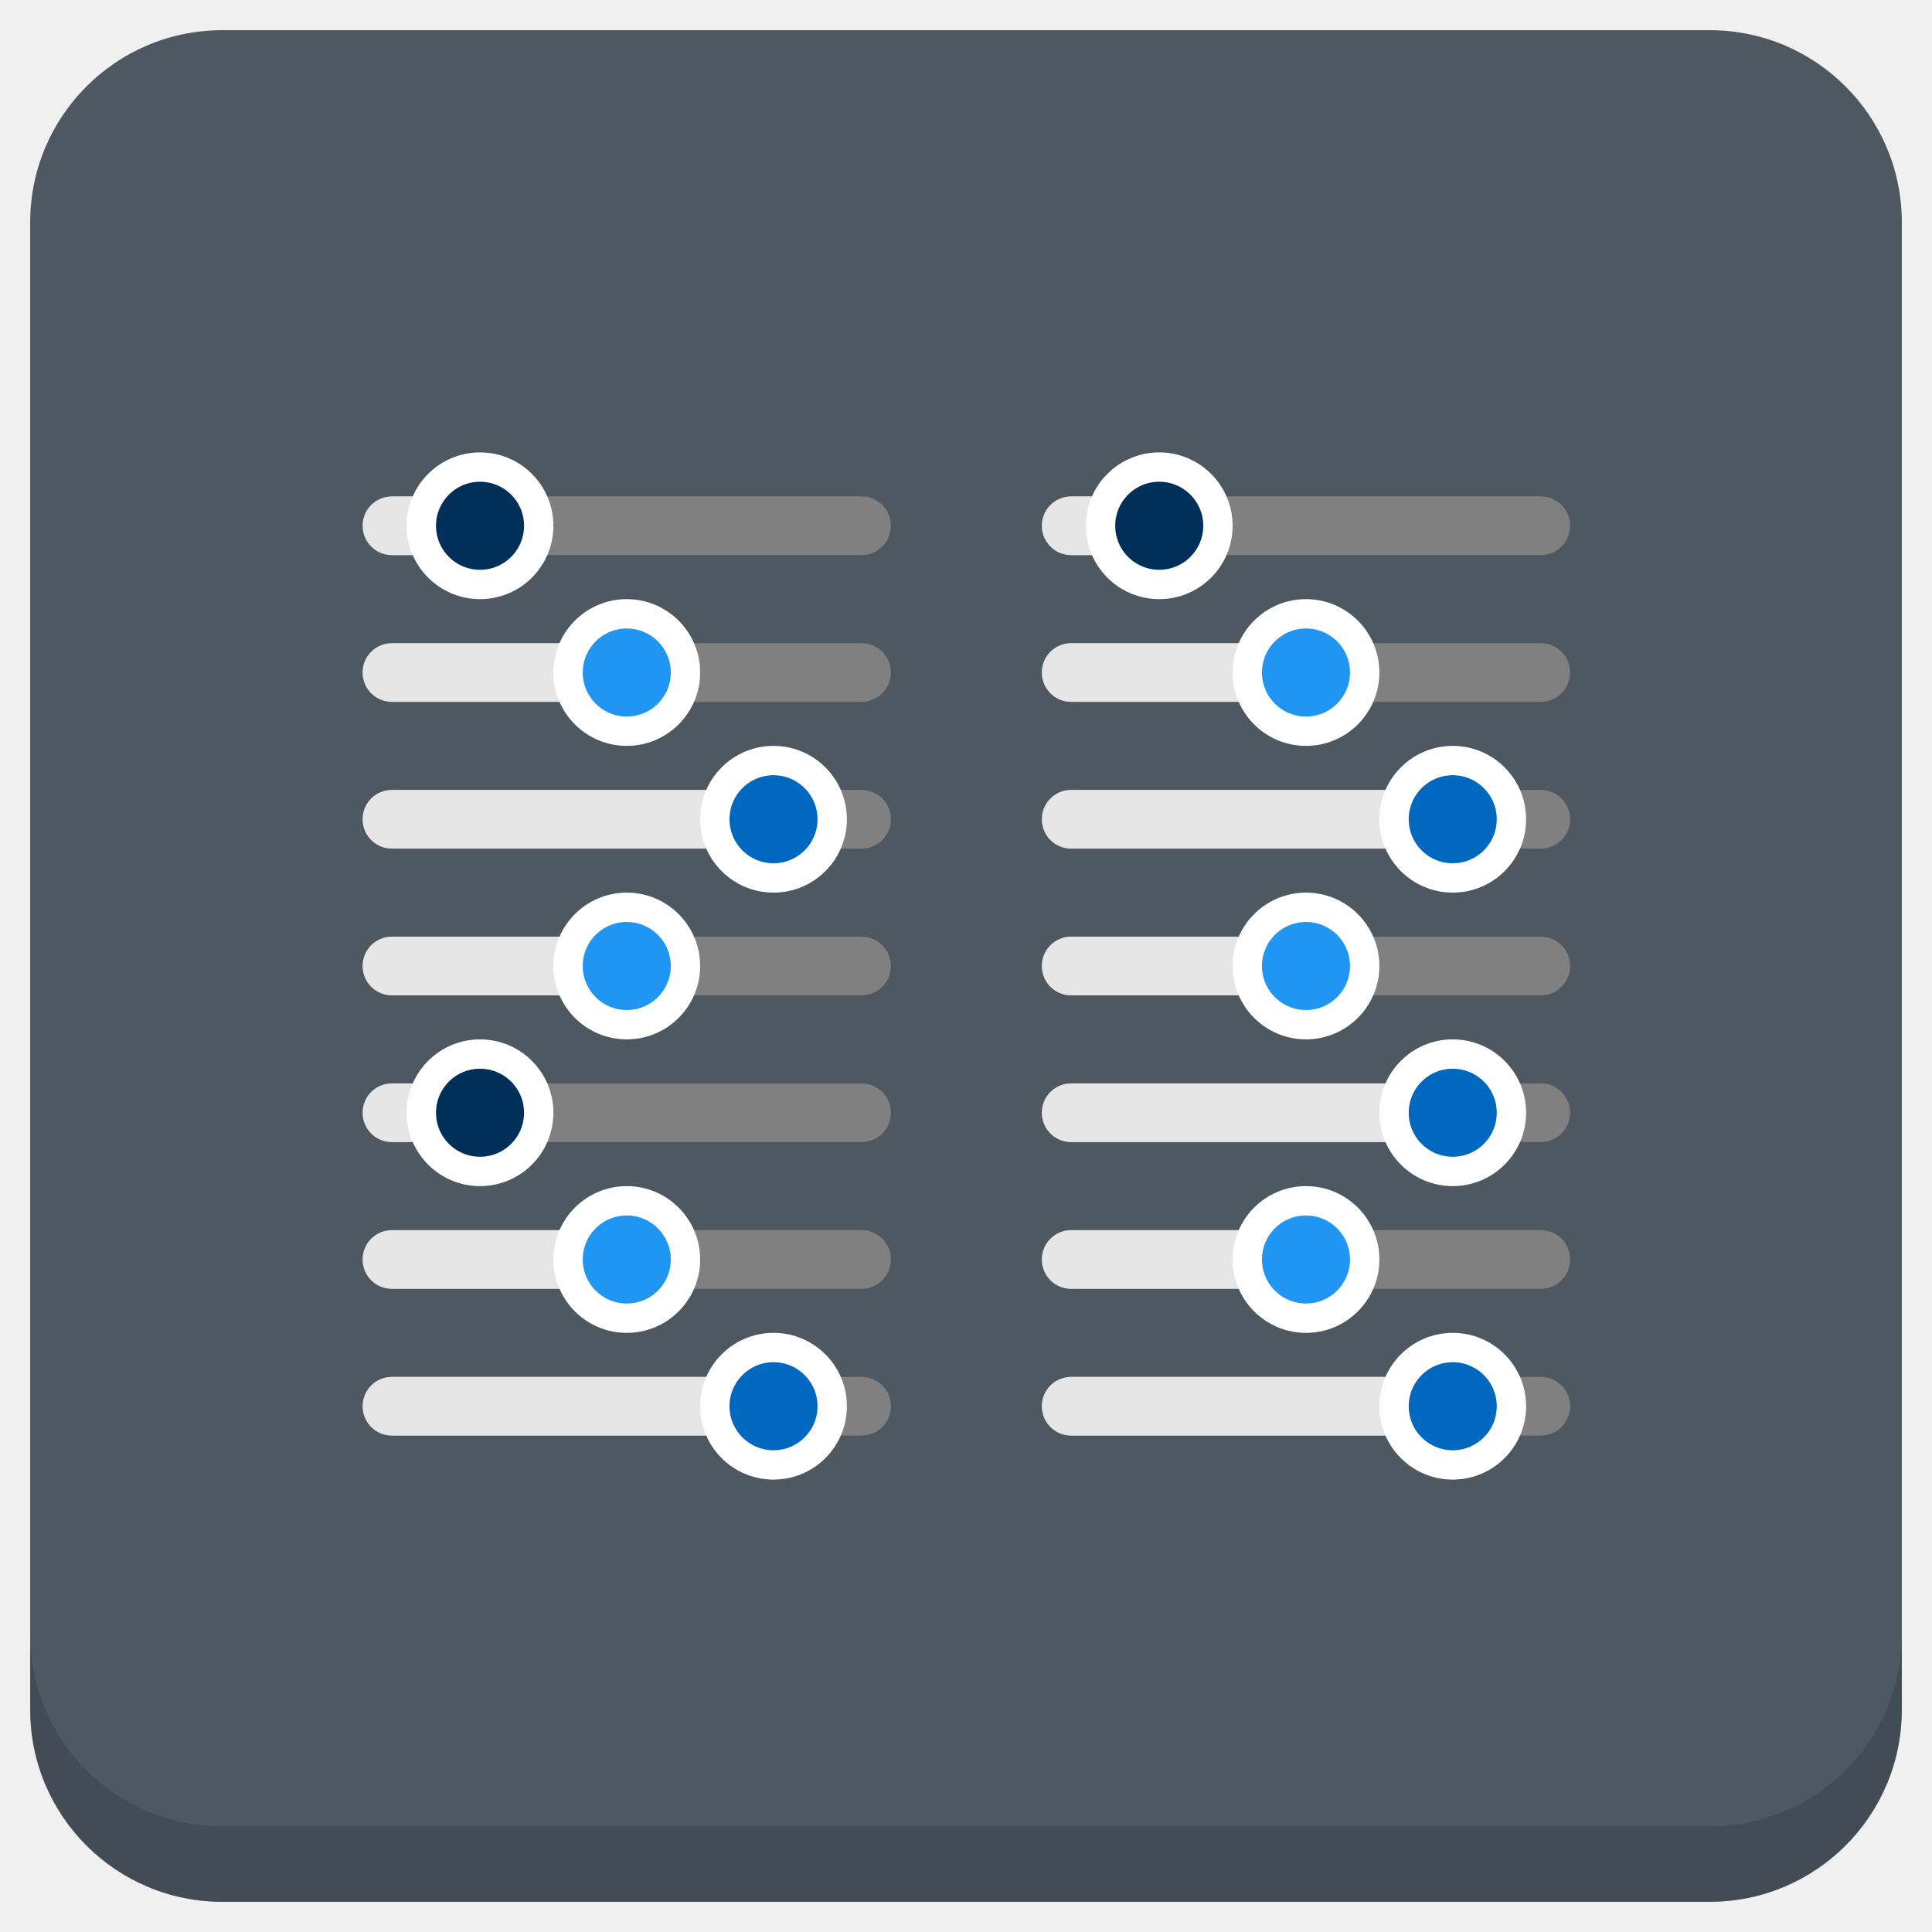
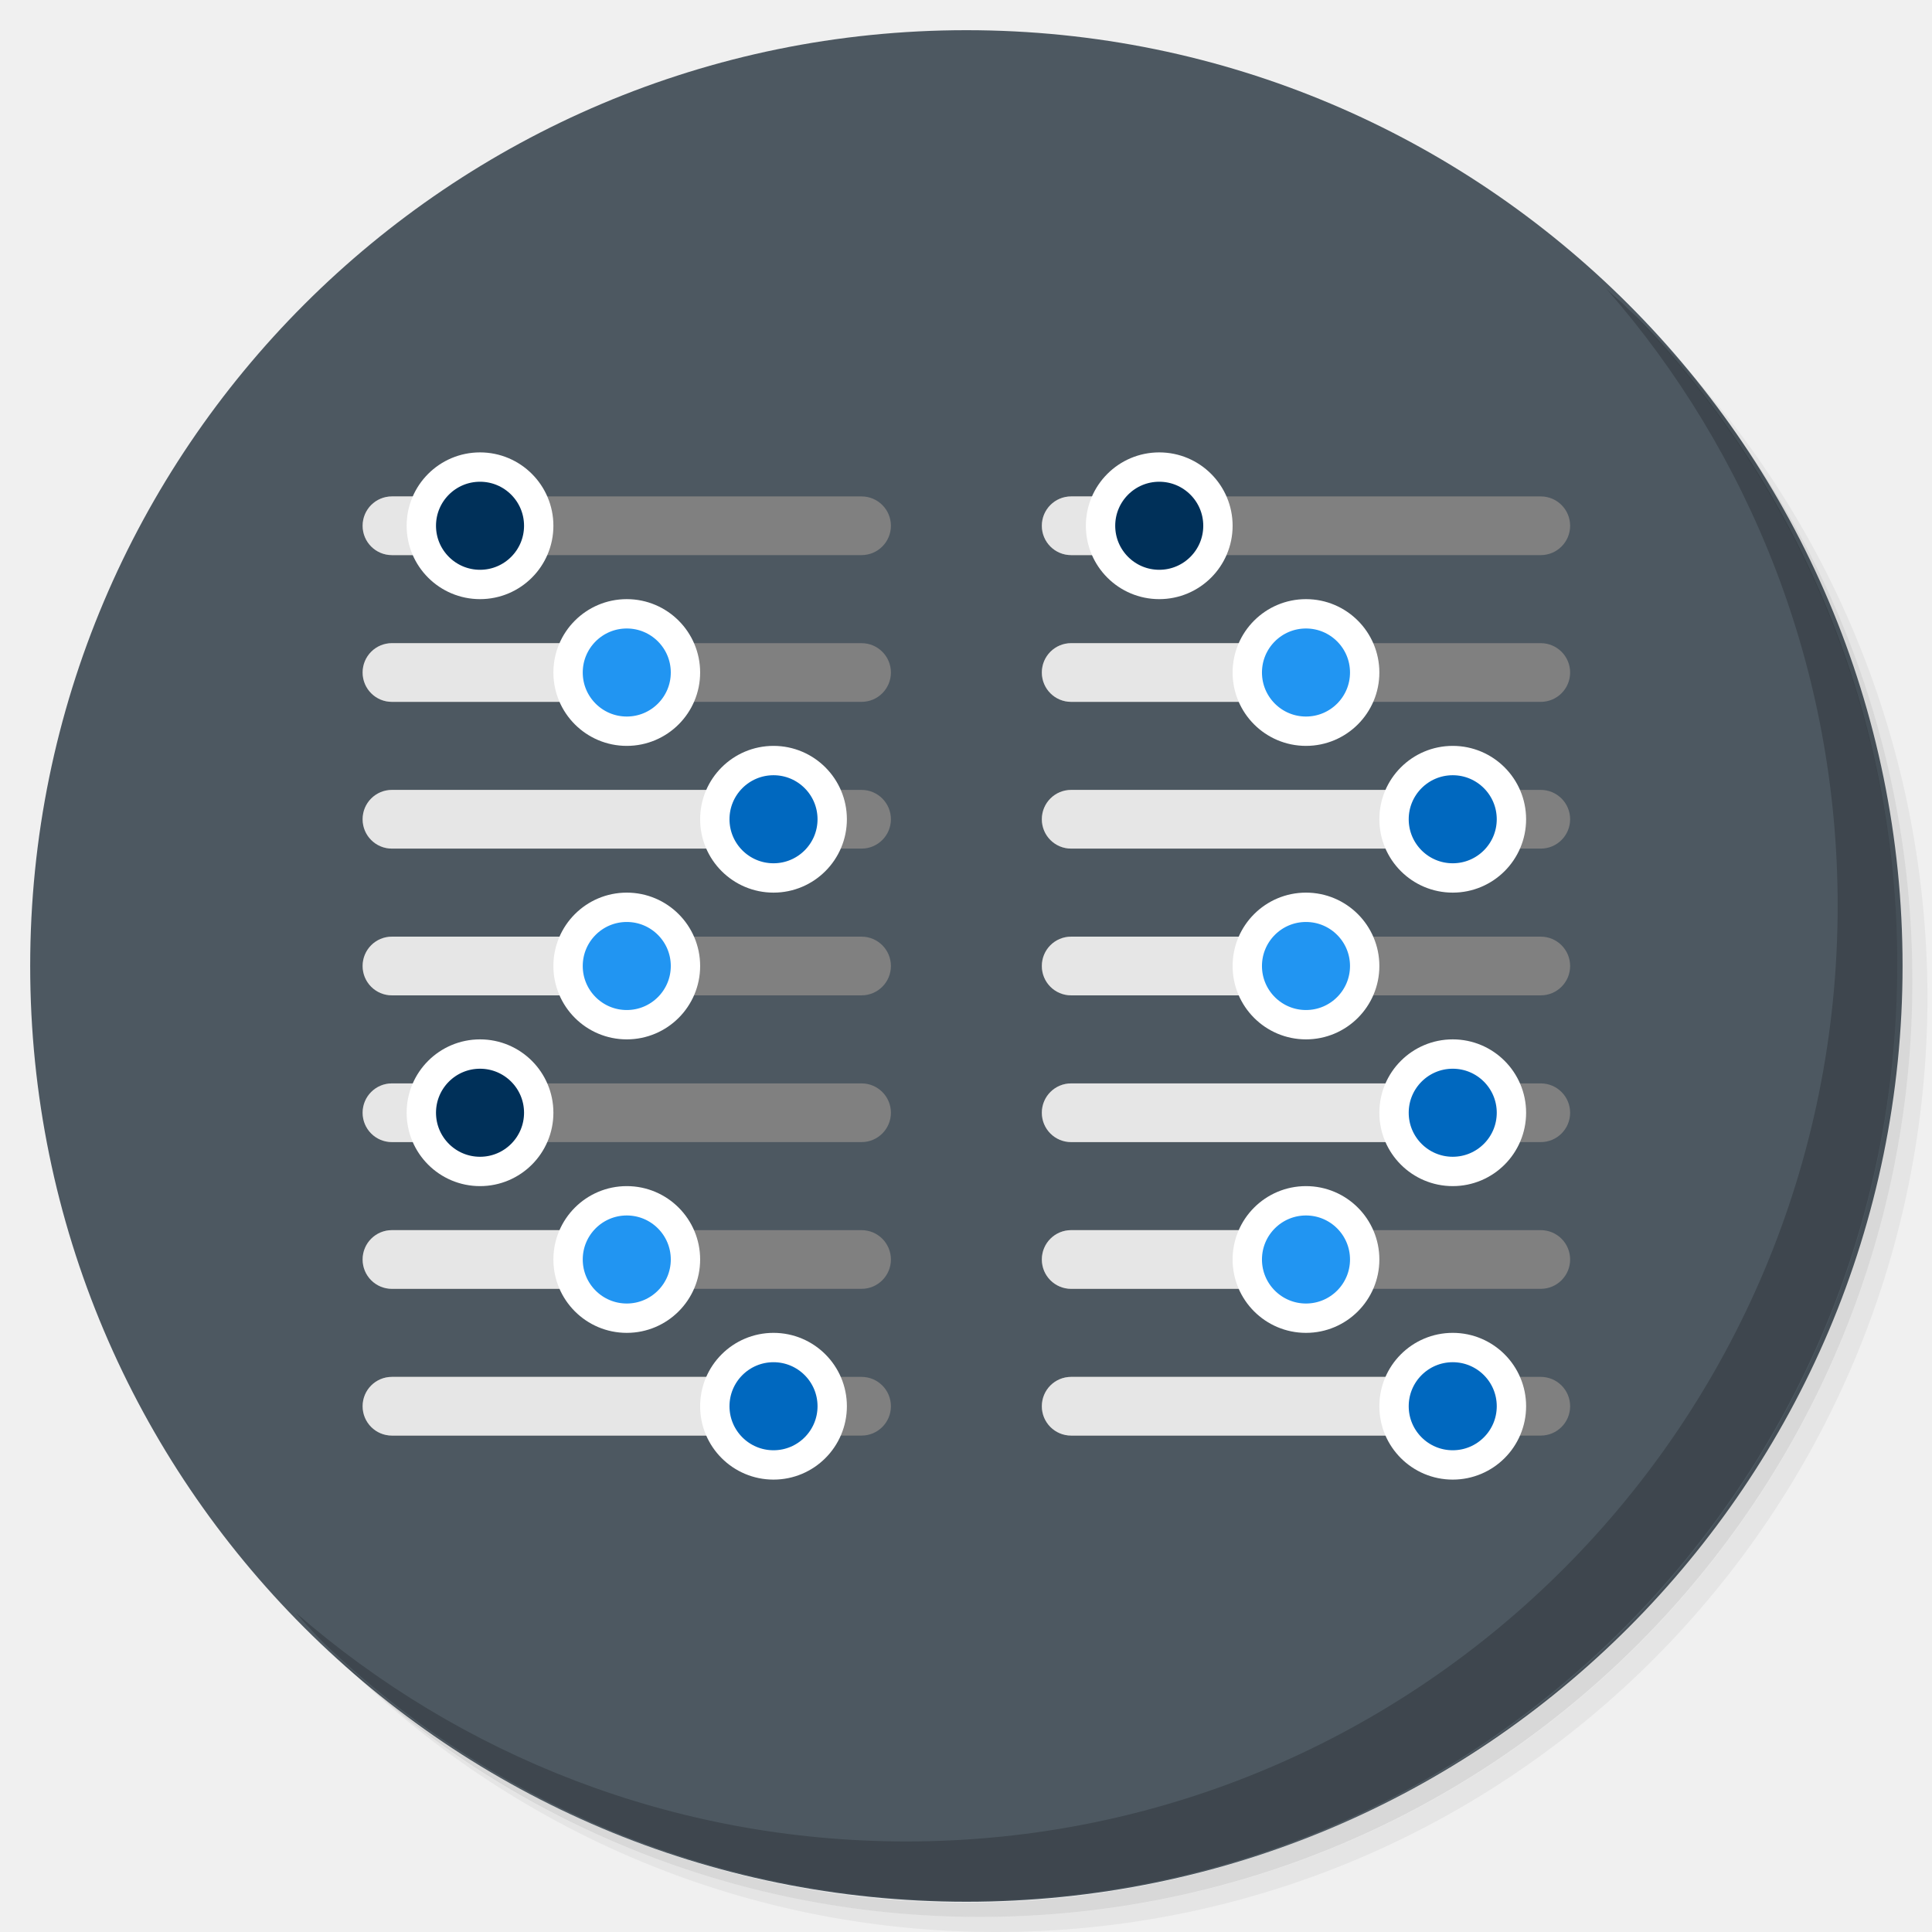
<svg xmlns="http://www.w3.org/2000/svg" xmlns:xlink="http://www.w3.org/1999/xlink" version="1.1" id="Layer_1" x="0px" y="0px" viewBox="0 0 256 256" enable-background="new 0 0 256 256" xml:space="preserve">
  <defs id="defs251">
    <clipPath id="b">
      <use width="100%" overflow="visible" xlink:href="#a" height="100%" id="use5" />
    </clipPath>
    <linearGradient x1="29.337" x2="81.837" y1="75.021" gradientUnits="userSpaceOnUse" y2="44.354" id="c">
      <stop id="stop10" offset="0" stop-opacity=".6" stop-color="#A52714" />
      <stop id="stop12" offset=".66" stop-opacity="0" stop-color="#A52714" />
    </linearGradient>
    <clipPath id="clipPath1232">
      <use width="100%" overflow="visible" xlink:href="#a" height="100%" id="use1230" />
    </clipPath>
    <clipPath id="clipPath1236">
      <use width="100%" overflow="visible" xlink:href="#a" height="100%" id="use1234" />
    </clipPath>
    <linearGradient x1="110.87" x2="52.538" y1="164.5" gradientUnits="userSpaceOnUse" y2="130.33" id="d">
      <stop id="stop23" offset="0" stop-opacity=".4" stop-color="#055524" />
      <stop id="stop25" offset=".33" stop-opacity="0" stop-color="#055524" />
    </linearGradient>
    <clipPath id="clipPath1244">
      <use width="100%" overflow="visible" xlink:href="#a" height="100%" id="use1242" />
    </clipPath>
    <clipPath id="clipPath1248">
      <use width="100%" overflow="visible" xlink:href="#a" height="100%" id="use1246" />
    </clipPath>
    <clipPath id="f">
      <use y="0" x="0" style="overflow:visible" id="use37" height="100%" xlink:href="#e" overflow="visible" width="100%" />
    </clipPath>
    <linearGradient x1="121.86" x2="136.55" y1="49.804" gradientUnits="userSpaceOnUse" y2="114.13" id="g">
      <stop id="stop42" offset="0" stop-opacity=".3" stop-color="#EA6100" />
      <stop id="stop44" offset=".66" stop-opacity="0" stop-color="#EA6100" />
    </linearGradient>
    <clipPath id="clipPath1258">
      <use width="100%" overflow="visible" xlink:href="#a" height="100%" id="use1256" />
    </clipPath>
    <clipPath id="clipPath1269">
      <use width="100%" overflow="visible" xlink:href="#a" height="100%" id="use1267" />
    </clipPath>
    <clipPath id="j">
      <use y="0" x="0" style="overflow:visible" id="use62" height="100%" xlink:href="#i" overflow="visible" width="100%" />
    </clipPath>
    <radialGradient id="l" gradientUnits="userSpaceOnUse" cy="55.948" cx="668.18" gradientTransform="translate(-576)" r="84.078">
      <stop stop-color="#3E2723" stop-opacity=".2" offset="0" id="stop73" />
      <stop stop-color="#3E2723" stop-opacity="0" offset="1" id="stop75" />
    </radialGradient>
    <clipPath id="clipPath1285">
      <use width="100%" overflow="visible" xlink:href="#a" height="100%" id="use1283" />
    </clipPath>
    <clipPath id="clipPath1289">
      <use width="100%" overflow="visible" xlink:href="#a" height="100%" id="use1287" />
    </clipPath>
    <clipPath id="n">
      <use y="0" x="0" style="overflow:visible" id="use83" height="100%" xlink:href="#m" overflow="visible" width="100%" />
    </clipPath>
    <radialGradient id="p" gradientUnits="userSpaceOnUse" cy="48.52" cx="597.88" gradientTransform="translate(-576)" r="78.044">
      <stop stop-color="#3E2723" stop-opacity=".2" offset="0" id="stop94" />
      <stop stop-color="#3E2723" stop-opacity="0" offset="1" id="stop96" />
    </radialGradient>
    <clipPath id="clipPath1305">
      <use width="100%" overflow="visible" xlink:href="#a" height="100%" id="use1303" />
    </clipPath>
    <radialGradient id="q" gradientUnits="userSpaceOnUse" cy="96.138" cx="671.84" gradientTransform="translate(-576)" r="87.87">
      <stop stop-color="#263238" stop-opacity=".2" offset="0" id="stop101" />
      <stop stop-color="#263238" stop-opacity="0" offset="1" id="stop103" />
    </radialGradient>
    <clipPath id="clipPath1312">
      <use width="100%" overflow="visible" xlink:href="#a" height="100%" id="use1310" />
    </clipPath>
    <clipPath id="clipPath1316">
      <use width="100%" overflow="visible" xlink:href="#a" height="100%" id="use1314" />
    </clipPath>
    <clipPath id="clipPath1320">
      <use width="100%" overflow="visible" xlink:href="#a" height="100%" id="use1318" />
    </clipPath>
    <clipPath id="clipPath1324">
      <use width="100%" overflow="visible" xlink:href="#a" height="100%" id="use1322" />
    </clipPath>
    <path d="m 8,184 h 83.77 l 38.88,-38.88 V 116 H 61.36 L 8,24.48 Z" id="e" />
    <path d="m 96,56 34.65,60 -38.88,68 H 184 V 56 Z" id="i" />
    <path d="M 21.97,8 V 48.34 L 61.36,116 96,56 h 88 V 8 Z" id="m" />
    <clipPath id="b-1">
      <use width="100%" overflow="visible" xlink:href="#a" height="100%" id="use5-7" />
    </clipPath>
    <clipPath id="clipPath1232-2">
      <use width="100%" overflow="visible" xlink:href="#a" height="100%" id="use1230-2" />
    </clipPath>
    <clipPath id="clipPath1236-6">
      <use width="100%" overflow="visible" xlink:href="#a" height="100%" id="use1234-1" />
    </clipPath>
    <clipPath id="clipPath1244-1">
      <use width="100%" overflow="visible" xlink:href="#a" height="100%" id="use1242-5" />
    </clipPath>
    <clipPath id="clipPath1248-9">
      <use width="100%" overflow="visible" xlink:href="#a" height="100%" id="use1246-4" />
    </clipPath>
    <clipPath id="f-9">
      <use y="0" x="0" style="overflow:visible" id="use37-0" height="100%" xlink:href="#e-8" overflow="visible" width="100%" />
    </clipPath>
    <clipPath id="clipPath1258-7">
      <use width="100%" overflow="visible" xlink:href="#a" height="100%" id="use1256-7" />
    </clipPath>
    <clipPath id="clipPath1269-1">
      <use width="100%" overflow="visible" xlink:href="#a" height="100%" id="use1267-1" />
    </clipPath>
    <clipPath id="j-5">
      <use y="0" x="0" style="overflow:visible" id="use62-9" height="100%" xlink:href="#i-5" overflow="visible" width="100%" />
    </clipPath>
    <radialGradient id="l-7" gradientUnits="userSpaceOnUse" cy="55.948" cx="668.18" gradientTransform="translate(-576)" r="84.078">
      <stop stop-color="#3E2723" stop-opacity=".2" offset="0" id="stop73-7" />
      <stop stop-color="#3E2723" stop-opacity="0" offset="1" id="stop75-6" />
    </radialGradient>
    <clipPath id="clipPath1285-7">
      <use width="100%" overflow="visible" xlink:href="#a" height="100%" id="use1283-3" />
    </clipPath>
    <clipPath id="clipPath1289-6">
      <use width="100%" overflow="visible" xlink:href="#a" height="100%" id="use1287-5" />
    </clipPath>
    <clipPath id="n-6">
      <use y="0" x="0" style="overflow:visible" id="use83-3" height="100%" xlink:href="#m-6" overflow="visible" width="100%" />
    </clipPath>
    <radialGradient id="p-9" gradientUnits="userSpaceOnUse" cy="48.52" cx="597.88" gradientTransform="translate(-576)" r="78.044">
      <stop stop-color="#3E2723" stop-opacity=".2" offset="0" id="stop94-4" />
      <stop stop-color="#3E2723" stop-opacity="0" offset="1" id="stop96-8" />
    </radialGradient>
    <clipPath id="clipPath1305-1">
      <use width="100%" overflow="visible" xlink:href="#a" height="100%" id="use1303-2" />
    </clipPath>
    <radialGradient id="q-9" gradientUnits="userSpaceOnUse" cy="96.138" cx="671.84" gradientTransform="translate(-576)" r="87.87">
      <stop stop-color="#263238" stop-opacity=".2" offset="0" id="stop101-3" />
      <stop stop-color="#263238" stop-opacity="0" offset="1" id="stop103-9" />
    </radialGradient>
    <clipPath id="clipPath1312-0">
      <use width="100%" overflow="visible" xlink:href="#a" height="100%" id="use1310-8" />
    </clipPath>
    <clipPath id="clipPath1316-8">
      <use width="100%" overflow="visible" xlink:href="#a" height="100%" id="use1314-5" />
    </clipPath>
    <clipPath id="clipPath1320-0">
      <use width="100%" overflow="visible" xlink:href="#a" height="100%" id="use1318-9" />
    </clipPath>
    <clipPath id="clipPath1324-6">
      <use width="100%" overflow="visible" xlink:href="#a" height="100%" id="use1322-3" />
    </clipPath>
    <path d="m 8,184 h 83.77 l 38.88,-38.88 V 116 H 61.36 L 8,24.48 Z" id="e-8" />
    <path d="m 96,56 34.65,60 -38.88,68 H 184 V 56 Z" id="i-5" />
    <path d="M 21.97,8 V 48.34 L 61.36,116 96,56 h 88 V 8 Z" id="m-6" />
    <radialGradient id="r" gradientUnits="userSpaceOnUse" cy="32.014" cx="34.286" gradientTransform="translate(-23.07961,-106.2699)" r="176.75">
      <stop stop-color="#fff" stop-opacity=".1" offset="0" id="stop130" />
      <stop stop-color="#fff" stop-opacity="0" offset="1" id="stop132" />
    </radialGradient>
    <clipPath id="b-0">
      <use y="0" x="0" style="overflow:visible" width="100%" overflow="visible" xlink:href="#a" height="100%" id="use5-5" />
    </clipPath>
    <clipPath id="clipPath963">
      <use y="0" x="0" style="overflow:visible" width="100%" overflow="visible" xlink:href="#a" height="100%" id="use961" />
    </clipPath>
    <clipPath id="clipPath967">
      <use y="0" x="0" style="overflow:visible" width="100%" overflow="visible" xlink:href="#a" height="100%" id="use965" />
    </clipPath>
    <radialGradient id="q-94" gradientUnits="userSpaceOnUse" cy="96.138" cx="671.84" gradientTransform="translate(-576)" r="87.87">
      <stop stop-color="#263238" stop-opacity=".2" offset="0" id="stop101-6" />
      <stop stop-color="#263238" stop-opacity="0" offset="1" id="stop103-92" />
    </radialGradient>
    <clipPath id="clipPath974">
      <use y="0" x="0" style="overflow:visible" width="100%" overflow="visible" xlink:href="#a" height="100%" id="use972" />
    </clipPath>
    <radialGradient id="p-2" gradientUnits="userSpaceOnUse" cy="48.52" cx="597.88" gradientTransform="translate(-576)" r="78.044">
      <stop stop-color="#3E2723" stop-opacity=".2" offset="0" id="stop94-47" />
      <stop stop-color="#3E2723" stop-opacity="0" offset="1" id="stop96-7" />
    </radialGradient>
    <clipPath id="clipPath981">
      <use y="0" x="0" style="overflow:visible" width="100%" overflow="visible" xlink:href="#a" height="100%" id="use979" />
    </clipPath>
    <clipPath id="clipPath985">
      <use y="0" x="0" style="overflow:visible" width="100%" overflow="visible" xlink:href="#a" height="100%" id="use983" />
    </clipPath>
    <clipPath id="n-5">
      <use width="100%" overflow="visible" xlink:href="#m-0" height="100%" id="use83-4" style="overflow:visible" x="0" y="0" />
    </clipPath>
    <radialGradient id="l-2" gradientUnits="userSpaceOnUse" cy="55.948" cx="668.18" gradientTransform="translate(-576)" r="84.078">
      <stop stop-color="#3E2723" stop-opacity=".2" offset="0" id="stop73-8" />
      <stop stop-color="#3E2723" stop-opacity="0" offset="1" id="stop75-9" />
    </radialGradient>
    <clipPath id="clipPath997">
      <use y="0" x="0" style="overflow:visible" width="100%" overflow="visible" xlink:href="#a" height="100%" id="use995" />
    </clipPath>
    <clipPath id="clipPath1001">
      <use y="0" x="0" style="overflow:visible" width="100%" overflow="visible" xlink:href="#a" height="100%" id="use999" />
    </clipPath>
    <clipPath id="j-3">
      <use width="100%" overflow="visible" xlink:href="#i-1" height="100%" id="use62-6" style="overflow:visible" x="0" y="0" />
    </clipPath>
    <clipPath id="clipPath1010">
      <use y="0" x="0" style="overflow:visible" width="100%" overflow="visible" xlink:href="#a" height="100%" id="use1008" />
    </clipPath>
    <clipPath id="clipPath1017">
      <use y="0" x="0" style="overflow:visible" width="100%" overflow="visible" xlink:href="#a" height="100%" id="use1015" />
    </clipPath>
    <clipPath id="f-0">
      <use width="100%" overflow="visible" xlink:href="#e-1" height="100%" id="use37-5" style="overflow:visible" x="0" y="0" />
    </clipPath>
    <clipPath id="clipPath1029">
      <use y="0" x="0" style="overflow:visible" width="100%" overflow="visible" xlink:href="#a" height="100%" id="use1027" />
    </clipPath>
    <clipPath id="clipPath1033">
      <use y="0" x="0" style="overflow:visible" width="100%" overflow="visible" xlink:href="#a" height="100%" id="use1031" />
    </clipPath>
    <clipPath id="clipPath1043">
      <use y="0" x="0" style="overflow:visible" width="100%" overflow="visible" xlink:href="#a" height="100%" id="use1041" />
    </clipPath>
    <clipPath id="clipPath1047">
      <use y="0" x="0" style="overflow:visible" width="100%" overflow="visible" xlink:href="#a" height="100%" id="use1045" />
    </clipPath>
    <path id="e-1" d="m 8,184 h 83.77 l 38.88,-38.88 V 116 H 61.36 L 8,24.48 Z" />
    <path id="i-1" d="m 96,56 34.65,60 -38.88,68 H 184 V 56 Z" />
    <path id="m-0" d="M 21.97,8 V 48.34 L 61.36,116 96,56 h 88 V 8 Z" />
    <circle r="88" cx="96" cy="96" id="a" />
    <path d="m8 184h83.77l38.88-38.88v-29.12h-69.29l-53.36-91.52z" id="e-6" />
    <path d="m96 56l34.65 60-38.88 68h92.23v-128z" id="i-2" />
    <path d="m21.97 8v40.34l39.39 67.66 34.64-60h88v-48z" id="m-8" />
    <defs id="defs1820">
      <path d="M 21.97,8 V 48.34 L 61.36,116 96,56 h 88 V 8 Z" id="path1928" />
    </defs>
    <clipPath id="n-7">
      <use id="use1822" height="100%" xlink:href="#m-8" overflow="visible" width="100%" style="overflow:visible" x="0" y="0" />
    </clipPath>
    <defs id="defs1799">
      <path d="m 96,56 34.65,60 -38.88,68 H 184 V 56 Z" id="path1918" />
    </defs>
    <clipPath id="j-6">
      <use id="use1801" height="100%" xlink:href="#i-2" overflow="visible" width="100%" style="overflow:visible" x="0" y="0" />
    </clipPath>
    <defs id="defs1774">
      <path d="m 8,184 h 83.77 l 38.88,-38.88 V 116 H 61.36 L 8,24.48 Z" id="path1902" />
    </defs>
    <clipPath id="f-06">
      <use id="use1776" height="100%" xlink:href="#e-6" overflow="visible" width="100%" style="overflow:visible" x="0" y="0" />
    </clipPath>
    <linearGradient x1="110.87" x2="52.538" y1="164.5" gradientUnits="userSpaceOnUse" y2="130.33" id="linearGradient1897">
      <stop id="stop1762" offset="0" stop-opacity=".4" stop-color="#055524" />
      <stop id="stop1764" offset=".33" stop-opacity="0" stop-color="#055524" />
    </linearGradient>
    <linearGradient x1="29.337" x2="81.837" y1="75.021" gradientUnits="userSpaceOnUse" y2="44.354" id="linearGradient1889">
      <stop id="stop1749" offset="0" stop-opacity=".6" stop-color="#A52714" />
      <stop id="stop1751" offset=".66" stop-opacity="0" stop-color="#A52714" />
    </linearGradient>
    <linearGradient id="linearGradient1910" y2="114.13" gradientUnits="userSpaceOnUse" y1="49.804" x2="136.55" x1="121.86">
      <stop stop-color="#EA6100" stop-opacity=".3" offset="0" id="stop1781" />
      <stop stop-color="#EA6100" stop-opacity="0" offset=".66" id="stop1783" />
    </linearGradient>
    <clipPath id="b-3">
      <use y="0" x="0" style="overflow:visible" width="100%" overflow="visible" xlink:href="#a" height="100%" id="use5-1" />
    </clipPath>
    <clipPath id="clipPath1024">
      <use y="0" x="0" style="overflow:visible" width="100%" overflow="visible" xlink:href="#a" height="100%" id="use1022" />
    </clipPath>
    <clipPath id="clipPath1028">
      <use y="0" x="0" style="overflow:visible" width="100%" overflow="visible" xlink:href="#a" height="100%" id="use1026" />
    </clipPath>
    <clipPath id="clipPath1035">
      <use y="0" x="0" style="overflow:visible" width="100%" overflow="visible" xlink:href="#a" height="100%" id="use1033" />
    </clipPath>
    <clipPath id="clipPath1039">
      <use y="0" x="0" style="overflow:visible" width="100%" overflow="visible" xlink:href="#a" height="100%" id="use1037" />
    </clipPath>
    <clipPath id="f-6">
      <use y="0" x="0" style="overflow:visible" id="use37-8" height="100%" xlink:href="#e-61" overflow="visible" width="100%" />
    </clipPath>
    <clipPath id="clipPath1048">
      <use y="0" x="0" style="overflow:visible" width="100%" overflow="visible" xlink:href="#a" height="100%" id="use1046" />
    </clipPath>
    <clipPath id="clipPath1058">
      <use y="0" x="0" style="overflow:visible" width="100%" overflow="visible" xlink:href="#a" height="100%" id="use1056" />
    </clipPath>
    <clipPath id="j-66">
      <use y="0" x="0" style="overflow:visible" id="use62-4" height="100%" xlink:href="#i-59" overflow="visible" width="100%" />
    </clipPath>
    <radialGradient id="l-9" gradientUnits="userSpaceOnUse" cy="55.948" cx="668.18" gradientTransform="translate(-576)" r="84.078">
      <stop stop-color="#3E2723" stop-opacity=".2" offset="0" id="stop73-5" />
      <stop stop-color="#3E2723" stop-opacity="0" offset="1" id="stop75-0" />
    </radialGradient>
    <clipPath id="clipPath1073">
      <use y="0" x="0" style="overflow:visible" width="100%" overflow="visible" xlink:href="#a" height="100%" id="use1071" />
    </clipPath>
    <clipPath id="clipPath1077">
      <use y="0" x="0" style="overflow:visible" width="100%" overflow="visible" xlink:href="#a" height="100%" id="use1075" />
    </clipPath>
    <clipPath id="n-4">
      <use y="0" x="0" style="overflow:visible" id="use83-8" height="100%" xlink:href="#m-4" overflow="visible" width="100%" />
    </clipPath>
    <radialGradient id="p-7" gradientUnits="userSpaceOnUse" cy="48.52" cx="597.88" gradientTransform="translate(-576)" r="78.044">
      <stop stop-color="#3E2723" stop-opacity=".2" offset="0" id="stop94-1" />
      <stop stop-color="#3E2723" stop-opacity="0" offset="1" id="stop96-72" />
    </radialGradient>
    <clipPath id="clipPath1092">
      <use y="0" x="0" style="overflow:visible" width="100%" overflow="visible" xlink:href="#a" height="100%" id="use1090" />
    </clipPath>
    <radialGradient id="q-7" gradientUnits="userSpaceOnUse" cy="96.138" cx="671.84" gradientTransform="translate(-576)" r="87.87">
      <stop stop-color="#263238" stop-opacity=".2" offset="0" id="stop101-2" />
      <stop stop-color="#263238" stop-opacity="0" offset="1" id="stop103-2" />
    </radialGradient>
    <clipPath id="clipPath1099">
      <use y="0" x="0" style="overflow:visible" width="100%" overflow="visible" xlink:href="#a" height="100%" id="use1097" />
    </clipPath>
    <clipPath id="clipPath1103">
      <use y="0" x="0" style="overflow:visible" width="100%" overflow="visible" xlink:href="#a" height="100%" id="use1101" />
    </clipPath>
    <clipPath id="clipPath1107">
      <use y="0" x="0" style="overflow:visible" width="100%" overflow="visible" xlink:href="#a" height="100%" id="use1105" />
    </clipPath>
    <clipPath id="clipPath1111">
      <use y="0" x="0" style="overflow:visible" width="100%" overflow="visible" xlink:href="#a" height="100%" id="use1109" />
    </clipPath>
    <radialGradient id="r-6" gradientUnits="userSpaceOnUse" cy="32.014" cx="34.286" gradientTransform="translate(-7,-7)" r="176.75">
      <stop stop-color="#fff" stop-opacity=".1" offset="0" id="stop130-1" />
      <stop stop-color="#fff" stop-opacity="0" offset="1" id="stop132-0" />
    </radialGradient>
    <path d="m 8,184 h 83.77 l 38.88,-38.88 V 116 H 61.36 L 8,24.48 Z" id="e-61" />
    <path d="m 96,56 34.65,60 -38.88,68 H 184 V 56 Z" id="i-59" />
    <path d="M 21.97,8 V 48.34 L 61.36,116 96,56 h 88 V 8 Z" id="m-4" />
    <clipPath id="b-9">
      <use y="0" x="0" style="overflow:visible" width="100%" overflow="visible" xlink:href="#a" height="100%" id="use5-0" />
    </clipPath>
    <clipPath id="clipPath1024-7">
      <use y="0" x="0" style="overflow:visible" width="100%" overflow="visible" xlink:href="#a" height="100%" id="use1022-7" />
    </clipPath>
    <clipPath id="clipPath1028-1">
      <use y="0" x="0" style="overflow:visible" width="100%" overflow="visible" xlink:href="#a" height="100%" id="use1026-1" />
    </clipPath>
    <clipPath id="clipPath1035-7">
      <use y="0" x="0" style="overflow:visible" width="100%" overflow="visible" xlink:href="#a" height="100%" id="use1033-7" />
    </clipPath>
    <clipPath id="clipPath1039-6">
      <use y="0" x="0" style="overflow:visible" width="100%" overflow="visible" xlink:href="#a" height="100%" id="use1037-7" />
    </clipPath>
    <clipPath id="f-3">
      <use y="0" x="0" style="overflow:visible" id="use37-6" height="100%" xlink:href="#e-9" overflow="visible" width="100%" />
    </clipPath>
    <clipPath id="clipPath1048-3">
      <use y="0" x="0" style="overflow:visible" width="100%" overflow="visible" xlink:href="#a" height="100%" id="use1046-9" />
    </clipPath>
    <clipPath id="clipPath1058-4">
      <use y="0" x="0" style="overflow:visible" width="100%" overflow="visible" xlink:href="#a" height="100%" id="use1056-8" />
    </clipPath>
    <clipPath id="j-1">
      <use y="0" x="0" style="overflow:visible" id="use62-2" height="100%" xlink:href="#i-6" overflow="visible" width="100%" />
    </clipPath>
    <radialGradient id="l-93" gradientUnits="userSpaceOnUse" cy="55.948" cx="668.18" gradientTransform="translate(-576)" r="84.078">
      <stop stop-color="#3E2723" stop-opacity=".2" offset="0" id="stop73-9" />
      <stop stop-color="#3E2723" stop-opacity="0" offset="1" id="stop75-08" />
    </radialGradient>
    <clipPath id="clipPath1073-8">
      <use y="0" x="0" style="overflow:visible" width="100%" overflow="visible" xlink:href="#a" height="100%" id="use1071-5" />
    </clipPath>
    <clipPath id="clipPath1077-0">
      <use y="0" x="0" style="overflow:visible" width="100%" overflow="visible" xlink:href="#a" height="100%" id="use1075-9" />
    </clipPath>
    <clipPath id="n-63">
      <use y="0" x="0" style="overflow:visible" id="use83-85" height="100%" xlink:href="#m-2" overflow="visible" width="100%" />
    </clipPath>
    <radialGradient id="p-6" gradientUnits="userSpaceOnUse" cy="48.52" cx="597.88" gradientTransform="translate(-576)" r="78.044">
      <stop stop-color="#3E2723" stop-opacity=".2" offset="0" id="stop94-11" />
      <stop stop-color="#3E2723" stop-opacity="0" offset="1" id="stop96-5" />
    </radialGradient>
    <clipPath id="clipPath1092-9">
      <use y="0" x="0" style="overflow:visible" width="100%" overflow="visible" xlink:href="#a" height="100%" id="use1090-8" />
    </clipPath>
    <radialGradient id="q-4" gradientUnits="userSpaceOnUse" cy="96.138" cx="671.84" gradientTransform="translate(-576)" r="87.87">
      <stop stop-color="#263238" stop-opacity=".2" offset="0" id="stop101-8" />
      <stop stop-color="#263238" stop-opacity="0" offset="1" id="stop103-1" />
    </radialGradient>
    <clipPath id="clipPath1099-0">
      <use y="0" x="0" style="overflow:visible" width="100%" overflow="visible" xlink:href="#a" height="100%" id="use1097-3" />
    </clipPath>
    <clipPath id="clipPath1103-0">
      <use y="0" x="0" style="overflow:visible" width="100%" overflow="visible" xlink:href="#a" height="100%" id="use1101-4" />
    </clipPath>
    <clipPath id="clipPath1107-4">
      <use y="0" x="0" style="overflow:visible" width="100%" overflow="visible" xlink:href="#a" height="100%" id="use1105-4" />
    </clipPath>
    <clipPath id="clipPath1111-4">
      <use y="0" x="0" style="overflow:visible" width="100%" overflow="visible" xlink:href="#a" height="100%" id="use1109-7" />
    </clipPath>
    <radialGradient id="r-63" gradientUnits="userSpaceOnUse" cy="32.014" cx="34.286" gradientTransform="translate(-7,-7)" r="176.75">
      <stop stop-color="#fff" stop-opacity=".1" offset="0" id="stop130-17" />
      <stop stop-color="#fff" stop-opacity="0" offset="1" id="stop132-5" />
    </radialGradient>
    <path d="m 8,184 h 83.77 l 38.88,-38.88 V 116 H 61.36 L 8,24.48 Z" id="e-9" />
    <path d="m 96,56 34.65,60 -38.88,68 H 184 V 56 Z" id="i-6" />
    <path d="M 21.97,8 V 48.34 L 61.36,116 96,56 h 88 V 8 Z" id="m-2" />
  </defs>
-   <g id="layer3" style="display:inline">
+   <g id="layer3" style="display:none">
    <rect style="display:inline;fill:#4d5861;fill-opacity:1;stroke-width:1.418" id="rect1101" width="248" height="248" x="4" y="4" ry="25.456" />
  </g>
-   <g id="layer2" style="display:inline">
+   <g id="layer2" style="display:none">
    <path style="display:inline;opacity:0.5;fill:#17171d;fill-opacity:0.392;stroke-width:1.418" d="m 4,216.545 v 10 C 4,240.647 15.353,252 29.455,252 h 197.09 c 14.103,0 25.455,-11.353 25.455,-25.455 v -10 C 252,230.647 240.647,242 226.545,242 H 29.455 C 15.353,242 4,230.647 4,216.545 Z" id="rect1101-3" />
  </g>
-   <g id="layer4" style="display:none">
+   <g id="layer4" style="display:inline">
    <ellipse style="fill:#4d5861;fill-opacity:1;stroke:none;stroke-width:2.741;stroke-miterlimit:4;stroke-dasharray:none;stroke-opacity:1" id="path1090" cx="128.05" cy="128" rx="124.05" ry="124" />
  </g>
-   <g id="layer6" style="display:none">
+   <g id="layer6" style="display:inline">
    <g id="g2548" style="display:inline" transform="translate(-2.960187,1.58543)">
      <path d="m 256.36,128.415 c 0,-33.9 -13.5,-64.5 -35.4,-86.9 -0.4,-0.3 -0.7,-0.7 -1.1,-1 21.3,22.3 34.5,52.6 34.5,86 0,68.5 -55.2,124 -123.4,124 -32.9,0 -62.9,-13 -85,-34.1 0.3,0.3 0.6,0.6 0.9,0.9 22.2,21.7 52.6,35.1 86,35.1 68.2,0 123.5,-55.5 123.5,-124 z" id="path238" style="display:inline;opacity:0.1" />
      <path d="m 219.86,40.415 c -0.7,-0.6 -1.4,-1.3 -2,-1.9 -0.7,-0.6 -1.4,-1.2 -2.1,-1.9 19.1,21.8 30.7,50.5 30.7,81.8 0,68.5 -55.2,124 -123.4,124 -30.9,0 -59.2,-11.4 -80.9,-30.3 0.6,0.7 1.2,1.4 1.9,2.1 0.6,0.7 1.3,1.4 1.9,2 22.1,21.1 52.1,34.1 85,34.1 68.2,0 123.4,-55.5 123.4,-124 0,-33.3 -13.1,-63.6 -34.5,-85.9 z" id="path240" style="display:inline;opacity:0.2" />
      <path d="m 220.96,41.515 c 21.9,22.4 35.4,53.1 35.4,86.9 0,68.5 -55.2,124 -123.4,124 -33.5,0 -63.8,-13.4 -86,-35.1 22.4,22.9 53.6,37.1 88,37.1 68.2,0 123.4,-55.5 123.4,-124 -0.1,-34.9 -14.4,-66.4 -37.4,-88.9 z" id="path236" style="display:inline;opacity:0.05" />
    </g>
  </g>
  <g id="layer1">
    <g id="g1479" transform="translate(326.0399,29.00303)">
      <g transform="matrix(0.3888889,0,0,0.3888889,-292.7677,88.10809)" id="g1399">
        <rect style="fill:#808080;fill-opacity:1;stroke:none;stroke-width:2.401;stroke-miterlimit:4;stroke-dasharray:none;stroke-opacity:1" id="rect1091-3-2" width="180" height="20" x="38" y="118" ry="10" />
        <rect style="fill:#808080;fill-opacity:1;stroke:none;stroke-width:2.401;stroke-miterlimit:4;stroke-dasharray:none;stroke-opacity:1" id="rect1091-3-2-1-2" width="180" height="20" x="38" y="68" ry="10" />
        <rect style="fill:#808080;fill-opacity:1;stroke:none;stroke-width:2.401;stroke-miterlimit:4;stroke-dasharray:none;stroke-opacity:1" id="rect1091-3-2-1-7" width="180" height="20" x="38" y="168" ry="10" />
        <path style="fill:#e6e6e6;fill-opacity:1;stroke:none;stroke-width:2.401;stroke-miterlimit:4;stroke-dasharray:none;stroke-opacity:1" d="m 48,68 c -5.54,0 -10,4.46 -10,10 0,5.54 4.46,10 10,10 H 89 V 68 Z" id="rect1091-6-3-5" />
        <path style="fill:#e6e6e6;fill-opacity:1;stroke:none;stroke-width:2.401;stroke-miterlimit:4;stroke-dasharray:none;stroke-opacity:1" d="m 48,118 c -5.54,0 -10,4.46 -10,10 0,5.54 4.46,10 10,10 h 91 v -20 z" id="rect1091-6-3-5-0" />
        <circle style="fill:#2195f2;fill-opacity:1;stroke:#ffffff;stroke-width:10;stroke-miterlimit:4;stroke-dasharray:none;stroke-opacity:1" id="path1114-7" cx="128" cy="128" r="20" />
        <circle style="fill:#003059;fill-opacity:1;stroke:#ffffff;stroke-width:10;stroke-miterlimit:4;stroke-dasharray:none;stroke-opacity:1" id="path1114" cx="78" cy="78" r="20" />
        <path style="fill:#e6e6e6;fill-opacity:1;stroke:none;stroke-width:2.401;stroke-miterlimit:4;stroke-dasharray:none;stroke-opacity:1" d="m 48,168 c -5.54,0 -10,4.46 -10,10 0,5.54 4.46,10 10,10 h 141 v -20 z" id="rect1091-6-3-5-0-6" />
        <circle style="fill:#0068bf;fill-opacity:1;stroke:#ffffff;stroke-width:10;stroke-miterlimit:4;stroke-dasharray:none;stroke-opacity:1" id="path1114-5" cx="178" cy="178" r="20" />
      </g>
      <g transform="matrix(0.3888889,0,0,0.3888889,-292.7677,10.33031)" id="g1399-5">
        <rect style="fill:#808080;fill-opacity:1;stroke:none;stroke-width:2.401;stroke-miterlimit:4;stroke-dasharray:none;stroke-opacity:1" id="rect1091-3-2-3" width="180" height="20" x="38" y="118" ry="10" />
        <rect style="fill:#808080;fill-opacity:1;stroke:none;stroke-width:2.401;stroke-miterlimit:4;stroke-dasharray:none;stroke-opacity:1" id="rect1091-3-2-1-2-8" width="180" height="20" x="38" y="68" ry="10" />
        <rect style="fill:#808080;fill-opacity:1;stroke:none;stroke-width:2.401;stroke-miterlimit:4;stroke-dasharray:none;stroke-opacity:1" id="rect1091-3-2-1-7-8" width="180" height="20" x="38" y="168" ry="10" />
        <path style="fill:#e6e6e6;fill-opacity:1;stroke:none;stroke-width:2.401;stroke-miterlimit:4;stroke-dasharray:none;stroke-opacity:1" d="m 48,68 c -5.54,0 -10,4.46 -10,10 0,5.54 4.46,10 10,10 H 89 V 68 Z" id="rect1091-6-3-5-3" />
        <path style="fill:#e6e6e6;fill-opacity:1;stroke:none;stroke-width:2.401;stroke-miterlimit:4;stroke-dasharray:none;stroke-opacity:1" d="m 48,118 c -5.54,0 -10,4.46 -10,10 0,5.54 4.46,10 10,10 h 91 v -20 z" id="rect1091-6-3-5-0-18" />
        <circle style="fill:#2195f2;fill-opacity:1;stroke:#ffffff;stroke-width:10;stroke-miterlimit:4;stroke-dasharray:none;stroke-opacity:1" id="path1114-7-9" cx="128" cy="128" r="20" />
        <circle style="fill:#003059;fill-opacity:1;stroke:#ffffff;stroke-width:10;stroke-miterlimit:4;stroke-dasharray:none;stroke-opacity:1" id="path1114-6" cx="78" cy="78" r="20" />
        <path style="fill:#e6e6e6;fill-opacity:1;stroke:none;stroke-width:2.401;stroke-miterlimit:4;stroke-dasharray:none;stroke-opacity:1" d="m 48,168 c -5.54,0 -10,4.46 -10,10 0,5.54 4.46,10 10,10 h 141 v -20 z" id="rect1091-6-3-5-0-6-4" />
        <circle style="fill:#0068bf;fill-opacity:1;stroke:#ffffff;stroke-width:10;stroke-miterlimit:4;stroke-dasharray:none;stroke-opacity:1" id="path1114-5-3" cx="178" cy="178" r="20" />
      </g>
      <g transform="matrix(0.3888889,0,0,0.3888889,-202.7677,10.33031)" id="g1399-3">
        <rect style="fill:#808080;fill-opacity:1;stroke:none;stroke-width:2.401;stroke-miterlimit:4;stroke-dasharray:none;stroke-opacity:1" id="rect1091-3-2-38" width="180" height="20" x="38" y="118" ry="10" />
        <rect style="fill:#808080;fill-opacity:1;stroke:none;stroke-width:2.401;stroke-miterlimit:4;stroke-dasharray:none;stroke-opacity:1" id="rect1091-3-2-1-2-60" width="180" height="20" x="38" y="68" ry="10" />
        <rect style="fill:#808080;fill-opacity:1;stroke:none;stroke-width:2.401;stroke-miterlimit:4;stroke-dasharray:none;stroke-opacity:1" id="rect1091-3-2-1-7-4" width="180" height="20" x="38" y="168" ry="10" />
        <path style="fill:#e6e6e6;fill-opacity:1;stroke:none;stroke-width:2.401;stroke-miterlimit:4;stroke-dasharray:none;stroke-opacity:1" d="m 48,68 c -5.54,0 -10,4.46 -10,10 0,5.54 4.46,10 10,10 H 89 V 68 Z" id="rect1091-6-3-5-8" />
        <path style="fill:#e6e6e6;fill-opacity:1;stroke:none;stroke-width:2.401;stroke-miterlimit:4;stroke-dasharray:none;stroke-opacity:1" d="m 48,118 c -5.54,0 -10,4.46 -10,10 0,5.54 4.46,10 10,10 h 91 v -20 z" id="rect1091-6-3-5-0-8" />
        <circle style="fill:#2195f2;fill-opacity:1;stroke:#ffffff;stroke-width:10;stroke-miterlimit:4;stroke-dasharray:none;stroke-opacity:1" id="path1114-7-89" cx="128" cy="128" r="20" />
        <circle style="fill:#003059;fill-opacity:1;stroke:#ffffff;stroke-width:10;stroke-miterlimit:4;stroke-dasharray:none;stroke-opacity:1" id="path1114-77" cx="78" cy="78" r="20" />
        <path style="fill:#e6e6e6;fill-opacity:1;stroke:none;stroke-width:2.401;stroke-miterlimit:4;stroke-dasharray:none;stroke-opacity:1" d="m 48,168 c -5.54,0 -10,4.46 -10,10 0,5.54 4.46,10 10,10 h 141 v -20 z" id="rect1091-6-3-5-0-6-6" />
        <circle style="fill:#0068bf;fill-opacity:1;stroke:#ffffff;stroke-width:10;stroke-miterlimit:4;stroke-dasharray:none;stroke-opacity:1" id="path1114-5-4" cx="178" cy="178" r="20" />
      </g>
      <rect ry="3.889" y="133.997" x="-187.99" height="7.778" width="70" id="rect1091-3-2-30" style="fill:#808080;fill-opacity:1;stroke:none;stroke-width:0.934;stroke-miterlimit:4;stroke-dasharray:none;stroke-opacity:1" />
      <rect ry="3.889" y="153.441" x="-187.99" height="7.778" width="70" id="rect1091-3-2-1-7-25" style="fill:#808080;fill-opacity:1;stroke:none;stroke-width:0.934;stroke-miterlimit:4;stroke-dasharray:none;stroke-opacity:1" />
      <path id="rect1091-6-3-5-0-0" d="m -184.101,133.997 c -2.154,0 -3.889,1.734 -3.889,3.889 0,2.154 1.734,3.889 3.889,3.889 h 35.389 v -7.778 z" style="fill:#e6e6e6;fill-opacity:1;stroke:none;stroke-width:0.934;stroke-miterlimit:4;stroke-dasharray:none;stroke-opacity:1" />
      <circle r="7.778" cy="137.886" cx="-152.99" id="path1114-7-5" style="fill:#2195f2;fill-opacity:1;stroke:#ffffff;stroke-width:3.889;stroke-miterlimit:4;stroke-dasharray:none;stroke-opacity:1" />
      <path id="rect1091-6-3-5-0-6-46" d="m -184.101,153.441 c -2.154,0 -3.889,1.734 -3.889,3.889 0,2.154 1.734,3.889 3.889,3.889 h 54.833 v -7.778 z" style="fill:#e6e6e6;fill-opacity:1;stroke:none;stroke-width:0.934;stroke-miterlimit:4;stroke-dasharray:none;stroke-opacity:1" />
      <circle r="7.778" cy="157.33" cx="-133.545" id="path1114-5-9" style="fill:#0068bf;fill-opacity:1;stroke:#ffffff;stroke-width:3.889;stroke-miterlimit:4;stroke-dasharray:none;stroke-opacity:1" />
      <rect ry="3.889" y="95.108" x="-277.99" height="7.778" width="70" id="rect1091-3-2-2" style="fill:#808080;fill-opacity:1;stroke:none;stroke-width:0.934;stroke-miterlimit:4;stroke-dasharray:none;stroke-opacity:1" />
      <path id="rect1091-6-3-5-0-5" d="m -274.101,95.108 c -2.154,0 -3.889,1.734 -3.889,3.889 0,2.154 1.734,3.889 3.889,3.889 h 35.389 v -7.778 z" style="fill:#e6e6e6;fill-opacity:1;stroke:none;stroke-width:0.934;stroke-miterlimit:4;stroke-dasharray:none;stroke-opacity:1" />
      <circle r="7.778" cy="98.997" cx="-242.99" id="path1114-7-4" style="fill:#2195f2;fill-opacity:1;stroke:#ffffff;stroke-width:3.889;stroke-miterlimit:4;stroke-dasharray:none;stroke-opacity:1" />
      <rect ry="3.889" y="95.108" x="-187.99" height="7.778" width="70" id="rect1091-3-2-30-9" style="fill:#808080;fill-opacity:1;stroke:none;stroke-width:0.934;stroke-miterlimit:4;stroke-dasharray:none;stroke-opacity:1" />
      <rect ry="3.889" y="114.553" x="-187.99" height="7.778" width="70" id="rect1091-3-2-1-7-25-6" style="fill:#808080;fill-opacity:1;stroke:none;stroke-width:0.934;stroke-miterlimit:4;stroke-dasharray:none;stroke-opacity:1" />
      <path id="rect1091-6-3-5-0-0-0" d="m -184.101,95.108 c -2.154,0 -3.889,1.734 -3.889,3.889 0,2.154 1.734,3.889 3.889,3.889 h 35.389 v -7.778 z" style="fill:#e6e6e6;fill-opacity:1;stroke:none;stroke-width:0.934;stroke-miterlimit:4;stroke-dasharray:none;stroke-opacity:1" />
      <circle r="7.778" cy="98.997" cx="-152.99" id="path1114-7-5-2" style="fill:#2195f2;fill-opacity:1;stroke:#ffffff;stroke-width:3.889;stroke-miterlimit:4;stroke-dasharray:none;stroke-opacity:1" />
      <path id="rect1091-6-3-5-0-6-46-0" d="m -184.101,114.553 c -2.154,0 -3.889,1.734 -3.889,3.889 0,2.154 1.734,3.889 3.889,3.889 h 54.833 v -7.778 z" style="fill:#e6e6e6;fill-opacity:1;stroke:none;stroke-width:0.934;stroke-miterlimit:4;stroke-dasharray:none;stroke-opacity:1" />
      <circle r="7.778" cy="118.441" cx="-133.545" id="path1114-5-9-5" style="fill:#0068bf;fill-opacity:1;stroke:#ffffff;stroke-width:3.889;stroke-miterlimit:4;stroke-dasharray:none;stroke-opacity:1" />
    </g>
  </g>
</svg>
